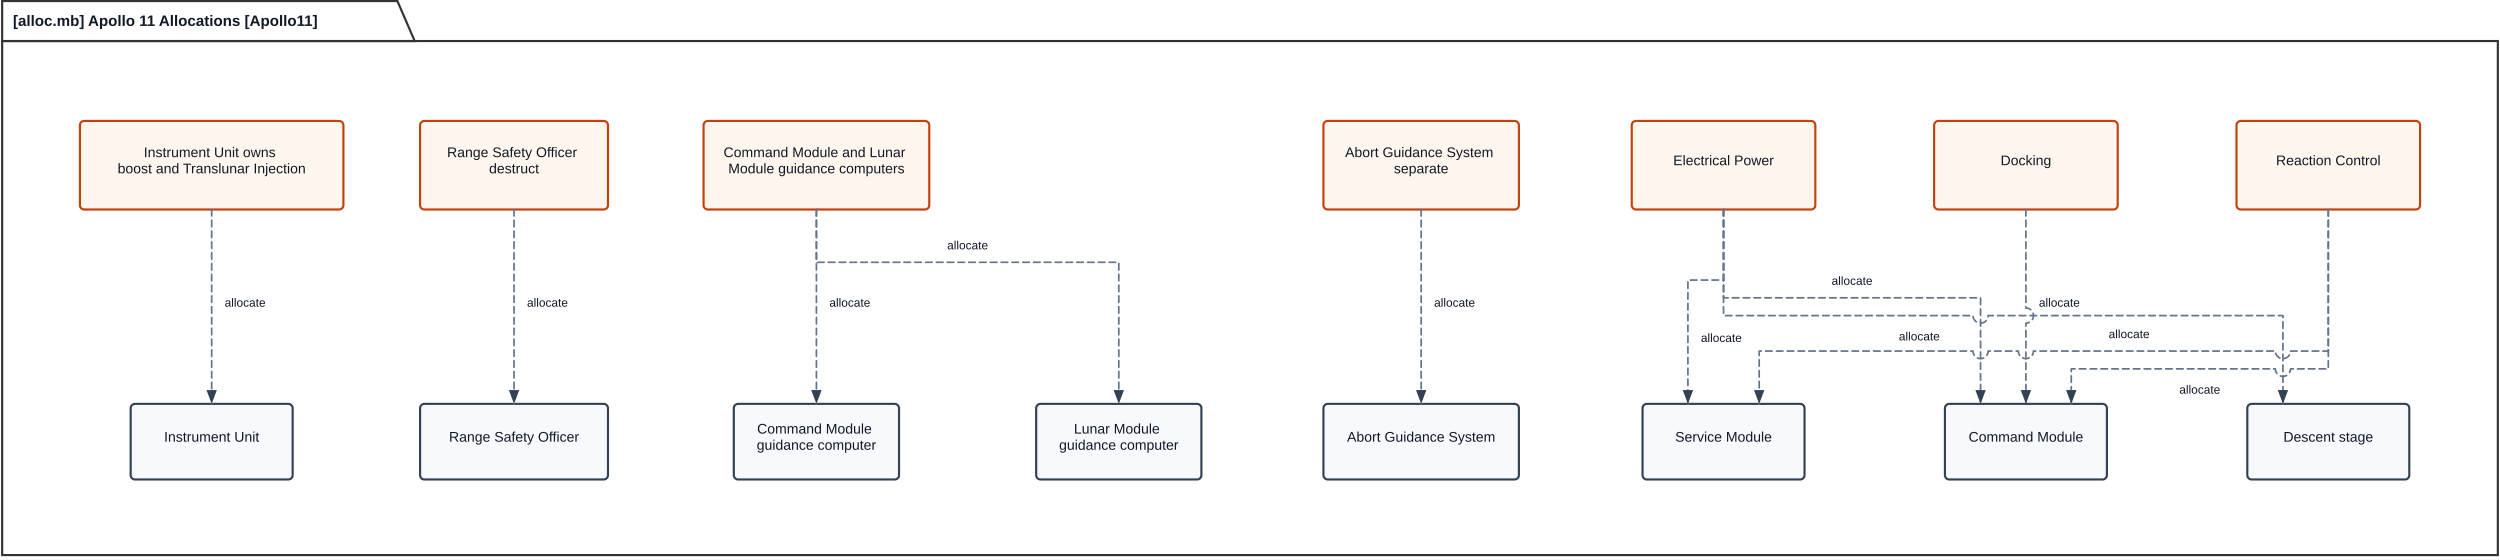
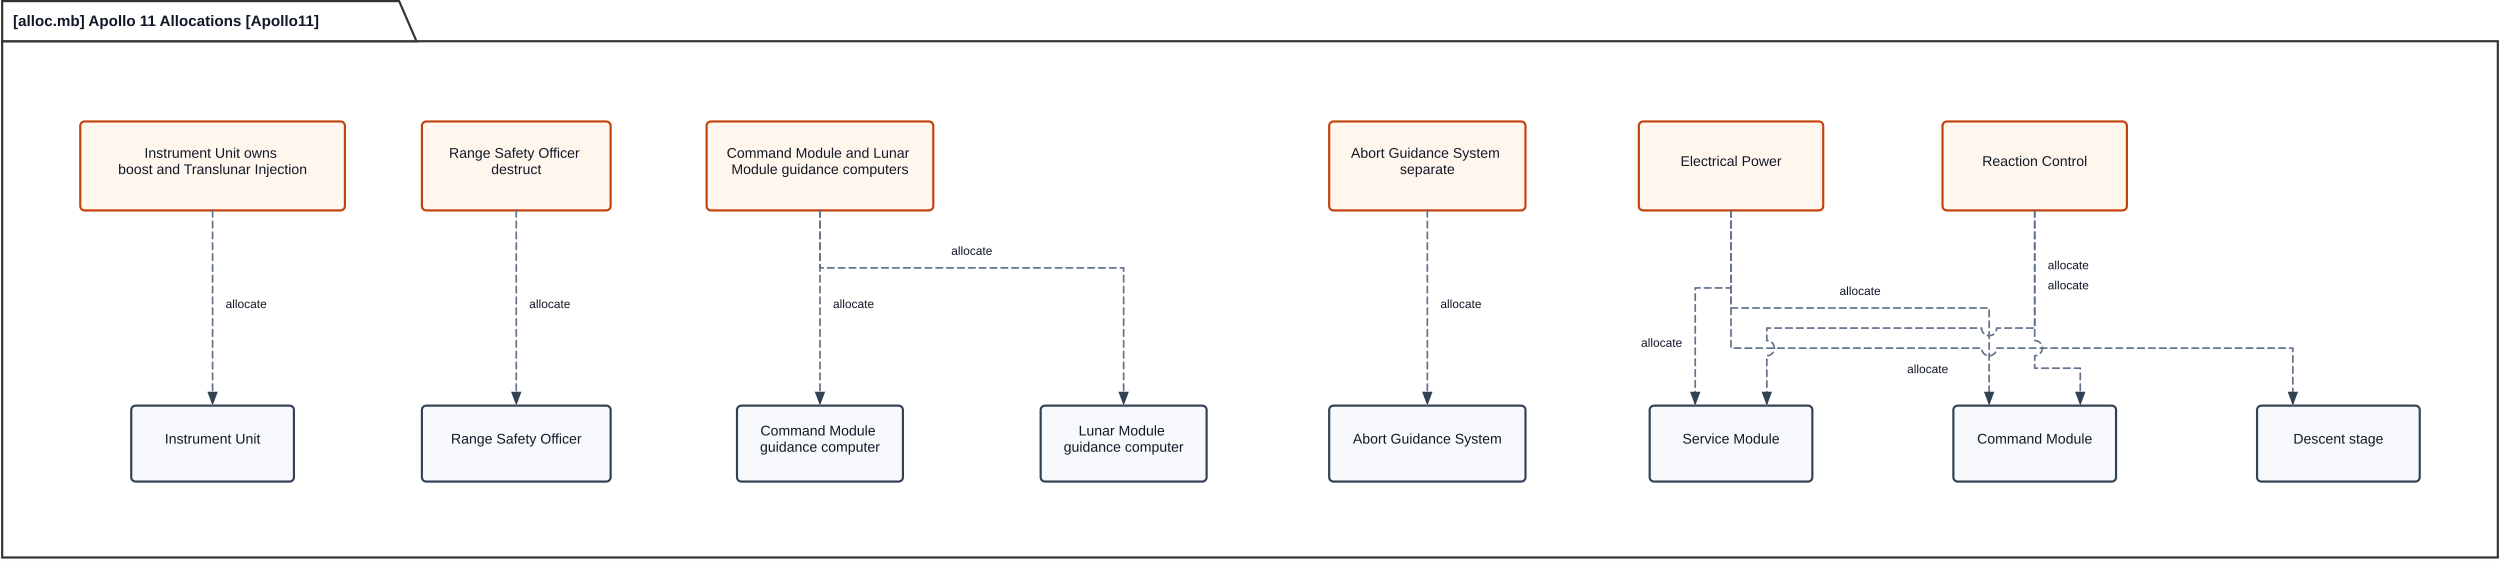
- <svg xmlns="http://www.w3.org/2000/svg" width="2315" height="518" viewBox="0 0 2315 518">
+ <svg xmlns="http://www.w3.org/2000/svg" width="2305" height="518" viewBox="0 0 2305 518">
  <defs>
    <style>text{font-family:Arial,Helvetica,sans-serif;fill:#111827}.label{font-size:13px}.small{font-size:11px}.header{font-size:14px;font-weight:600}</style>
    <marker id="arrow" markerWidth="8" markerHeight="6" refX="8" refY="3" orient="auto">
      <polygon points="0 0,8 3,0 6" fill="#1D4ED8" />
    </marker>
    <marker id="arrow-dark" markerWidth="8" markerHeight="6" refX="8" refY="3" orient="auto">
      <polygon points="0 0,8 3,0 6" fill="#334155" />
    </marker>
    <marker id="composition" markerWidth="12" markerHeight="12" refX="0" refY="6" orient="auto" markerUnits="strokeWidth">
      <polygon points="0 6,6 0,12 6,6 12" fill="#111827" stroke="#111827" />
    </marker>
  </defs>
-   <rect x="0" y="0" width="2315" height="518" fill="#FFFFFF" />
-   <rect x="2" y="38" width="2311" height="476" fill="none" stroke="#333333" stroke-width="2" />
+   <rect x="0" y="0" width="2305" height="518" fill="#FFFFFF" />
+   <rect x="2" y="38" width="2301" height="476" fill="none" stroke="#333333" stroke-width="2" />
  <path d="M 2 1 H 368 L 384 38 H 2 Z" fill="#FFFFFF" stroke="#333333" stroke-width="2" />
  <text class="header" x="12" y="24">[alloc.mb] Apollo 11 Allocations [Apollo11]</text>
-   <rect x="2" y="38" width="2311" height="478" fill="none" stroke="#333333" stroke-width="0" />
+   <rect x="2" y="38" width="2301" height="478" fill="none" stroke="#333333" stroke-width="0" />
  <g transform="translate(2,40)">
    <rect id="iuGncRequirement" x="72" y="72" width="244" height="82" rx="4" fill="#FFF7ED" stroke="#C2410C" stroke-width="2" />
    <text class="label" text-anchor="middle">
      <tspan x="194" y="105.5">Instrument Unit owns</tspan>
      <tspan x="194" dy="15">boost and Translunar Injection</tspan>
    </text>
    <rect id="rsoRequirement" x="387" y="72" width="174" height="82" rx="4" fill="#FFF7ED" stroke="#C2410C" stroke-width="2" />
    <text class="label" text-anchor="middle">
      <tspan x="474" y="105.5">Range Safety Officer</tspan>
      <tspan x="474" dy="15">destruct</tspan>
    </text>
    <rect id="agcRequirement" x="649.5" y="72" width="209" height="82" rx="4" fill="#FFF7ED" stroke="#C2410C" stroke-width="2" />
    <text class="label" text-anchor="middle">
      <tspan x="754" y="105.5">Command Module and Lunar</tspan>
      <tspan x="754" dy="15">Module guidance computers</tspan>
    </text>
    <rect id="agsRequirement" x="1223.5" y="72" width="181" height="82" rx="4" fill="#FFF7ED" stroke="#C2410C" stroke-width="2" />
    <text class="label" text-anchor="middle">
      <tspan x="1314" y="105.5">Abort Guidance System</tspan>
      <tspan x="1314" dy="15">separate</tspan>
    </text>
    <rect id="epsRequirement" x="1509" y="72" width="170" height="82" rx="4" fill="#FFF7ED" stroke="#C2410C" stroke-width="2" />
    <text class="label" text-anchor="middle" x="1594" y="113">Electrical Power</text>
-     <rect id="dockingRequirement" x="1789" y="72" width="170" height="82" rx="4" fill="#FFF7ED" stroke="#C2410C" stroke-width="2" />
-     <text class="label" text-anchor="middle" x="1874" y="113">Docking</text>
-     <rect id="rcsRequirement" x="2069" y="72" width="170" height="82" rx="4" fill="#FFF7ED" stroke="#C2410C" stroke-width="2" />
-     <text class="label" text-anchor="middle" x="2154" y="113">Reaction Control</text>
+     <rect id="rcsRequirement" x="1789" y="72" width="170" height="82" rx="4" fill="#FFF7ED" stroke="#C2410C" stroke-width="2" />
+     <text class="label" text-anchor="middle" x="1874" y="113">Reaction Control</text>
    <rect id="IU" x="119" y="334" width="150" height="70" rx="4" fill="#F7F9FC" stroke="#334155" stroke-width="2" />
    <text class="label" text-anchor="middle" x="194" y="369">Instrument Unit</text>
    <rect id="RSO" x="387" y="334" width="174" height="70" rx="4" fill="#F7F9FC" stroke="#334155" stroke-width="2" />
    <text class="label" text-anchor="middle" x="474" y="369">Range Safety Officer</text>
    <rect id="AGC_CM" x="677.5" y="334" width="153" height="70" rx="4" fill="#F7F9FC" stroke="#334155" stroke-width="2" />
    <text class="label" text-anchor="middle">
      <tspan x="754" y="361.5">Command Module</tspan>
      <tspan x="754" dy="15">guidance computer</tspan>
    </text>
    <rect id="AGC_LM" x="957.5" y="334" width="153" height="70" rx="4" fill="#F7F9FC" stroke="#334155" stroke-width="2" />
    <text class="label" text-anchor="middle">
      <tspan x="1034" y="361.5">Lunar Module</tspan>
      <tspan x="1034" dy="15">guidance computer</tspan>
    </text>
    <rect id="AGS" x="1223.5" y="334" width="181" height="70" rx="4" fill="#F7F9FC" stroke="#334155" stroke-width="2" />
    <text class="label" text-anchor="middle" x="1314" y="369">Abort Guidance System</text>
    <rect id="SM" x="1519" y="334" width="150" height="70" rx="4" fill="#F7F9FC" stroke="#334155" stroke-width="2" />
    <text class="label" text-anchor="middle" x="1594" y="369">Service Module</text>
    <rect id="CM" x="1799" y="334" width="150" height="70" rx="4" fill="#F7F9FC" stroke="#334155" stroke-width="2" />
    <text class="label" text-anchor="middle" x="1874" y="369">Command Module</text>
    <rect id="descent" x="2079" y="334" width="150" height="70" rx="4" fill="#F7F9FC" stroke="#334155" stroke-width="2" />
    <text class="label" text-anchor="middle" x="2154" y="369">Descent stage</text>
    <path d="M 194,154 L 194,334" fill="none" stroke="#64748B" stroke-width="1.6" stroke-linejoin="round" stroke-linecap="round" stroke-dasharray="6 4" marker-end="url(#arrow-dark)" />
    <path d="M 474,154 L 474,334" fill="none" stroke="#64748B" stroke-width="1.6" stroke-linejoin="round" stroke-linecap="round" stroke-dasharray="6 4" marker-end="url(#arrow-dark)" />
    <path d="M 754,154 L 754,334" fill="none" stroke="#64748B" stroke-width="1.6" stroke-linejoin="round" stroke-linecap="round" stroke-dasharray="6 4" marker-end="url(#arrow-dark)" />
-     <path d="M 754,154 L 754,202.889 L 1034,202.889 L 1034,334" fill="none" stroke="#64748B" stroke-width="1.6" stroke-linejoin="round" stroke-linecap="round" stroke-dasharray="6 4" marker-end="url(#arrow-dark)" />
+     <path d="M 754,154 L 754,207 L 1034,207 L 1034,334" fill="none" stroke="#64748B" stroke-width="1.6" stroke-linejoin="round" stroke-linecap="round" stroke-dasharray="6 4" marker-end="url(#arrow-dark)" />
    <path d="M 1314,154 L 1314,334" fill="none" stroke="#64748B" stroke-width="1.6" stroke-linejoin="round" stroke-linecap="round" stroke-dasharray="6 4" marker-end="url(#arrow-dark)" />
-     <path d="M 1594,154 L 1594,219.333 L 1561,219.333 L 1561,334" fill="none" stroke="#64748B" stroke-width="1.6" stroke-linejoin="round" stroke-linecap="round" stroke-dasharray="6 4" marker-end="url(#arrow-dark)" />
-     <path d="M 1594,154 L 1594,235.778 L 1832,235.778 L 1832,334" fill="none" stroke="#64748B" stroke-width="1.6" stroke-linejoin="round" stroke-linecap="round" stroke-dasharray="6 4" marker-end="url(#arrow-dark)" />
-     <path d="M 1594,154 L 1594,252.222 L 1825,252.222 A 7 7 0 0 0 1839,252.222 L 2112,252.222 L 2112,334" fill="none" stroke="#64748B" stroke-width="1.6" stroke-linejoin="round" stroke-linecap="round" stroke-dasharray="6 4" marker-end="url(#arrow-dark)" />
-     <path d="M 1874,154 L 1874,245.222 A 7 7 0 0 1 1874,259.222 L 1874,334" fill="none" stroke="#64748B" stroke-width="1.6" stroke-linejoin="round" stroke-linecap="round" stroke-dasharray="6 4" marker-end="url(#arrow-dark)" />
-     <path d="M 2154,154 L 2154,285.111 L 2119,285.111 A 7 7 0 0 1 2105,285.111 L 1881,285.111 A 7 7 0 0 1 1867,285.111 L 1839,285.111 A 7 7 0 0 1 1825,285.111 L 1627,285.111 L 1627,334" fill="none" stroke="#64748B" stroke-width="1.6" stroke-linejoin="round" stroke-linecap="round" stroke-dasharray="6 4" marker-end="url(#arrow-dark)" />
-     <path d="M 2154,154 L 2154,301.556 L 2119,301.556 A 7 7 0 0 1 2105,301.556 L 1916,301.556 L 1916,334" fill="none" stroke="#64748B" stroke-width="1.6" stroke-linejoin="round" stroke-linecap="round" stroke-dasharray="6 4" marker-end="url(#arrow-dark)" />
+     <path d="M 1594,154 L 1594,225.5 L 1561,225.5 L 1561,334" fill="none" stroke="#64748B" stroke-width="1.6" stroke-linejoin="round" stroke-linecap="round" stroke-dasharray="6 4" marker-end="url(#arrow-dark)" />
+     <path d="M 1594,154 L 1594,244 L 1832,244 L 1832,334" fill="none" stroke="#64748B" stroke-width="1.6" stroke-linejoin="round" stroke-linecap="round" stroke-dasharray="6 4" marker-end="url(#arrow-dark)" />
+     <path d="M 1594,154 L 1594,281 L 1825,281 A 7 7 0 0 0 1839,281 L 2112,281 L 2112,334" fill="none" stroke="#64748B" stroke-width="1.6" stroke-linejoin="round" stroke-linecap="round" stroke-dasharray="6 4" marker-end="url(#arrow-dark)" />
+     <path d="M 1874,154 L 1874,262.5 L 1839,262.5 A 7 7 0 0 1 1825,262.5 L 1627,262.5 L 1627,274 A 7 7 0 0 1 1627,288 L 1627,334" fill="none" stroke="#64748B" stroke-width="1.6" stroke-linejoin="round" stroke-linecap="round" stroke-dasharray="6 4" marker-end="url(#arrow-dark)" />
+     <path d="M 1874,154 L 1874,274 A 7 7 0 0 1 1874,288 L 1874,299.5 L 1916,299.5 L 1916,334" fill="none" stroke="#64748B" stroke-width="1.6" stroke-linejoin="round" stroke-linecap="round" stroke-dasharray="6 4" marker-end="url(#arrow-dark)" />
    <text class="small" x="206" y="244">allocate</text>
    <text class="small" x="486" y="244">allocate</text>
    <text class="small" x="766" y="244">allocate</text>
-     <text class="small" text-anchor="middle" x="894" y="190.889">allocate</text>
+     <text class="small" text-anchor="middle" x="894" y="195">allocate</text>
    <text class="small" x="1326" y="244">allocate</text>
-     <text class="small" x="1573" y="276.666">allocate</text>
-     <text class="small" text-anchor="middle" x="1713" y="223.778">allocate</text>
-     <text class="small" text-anchor="middle" x="1775.3" y="275.222">allocate</text>
-     <text class="small" x="1886" y="244">allocate</text>
-     <text class="small" text-anchor="middle" x="1969.55" y="273.111">allocate</text>
-     <text class="small" text-anchor="middle" x="2035" y="324.556">allocate</text>
+     <text class="small" text-anchor="end" x="1549" y="279.75">allocate</text>
+     <text class="small" text-anchor="middle" x="1713" y="232">allocate</text>
+     <text class="small" text-anchor="middle" x="1775.3" y="304">allocate</text>
+     <text class="small" x="1886" y="208.25">allocate</text>
+     <text class="small" x="1886" y="226.75">allocate</text>
  </g>
</svg>
